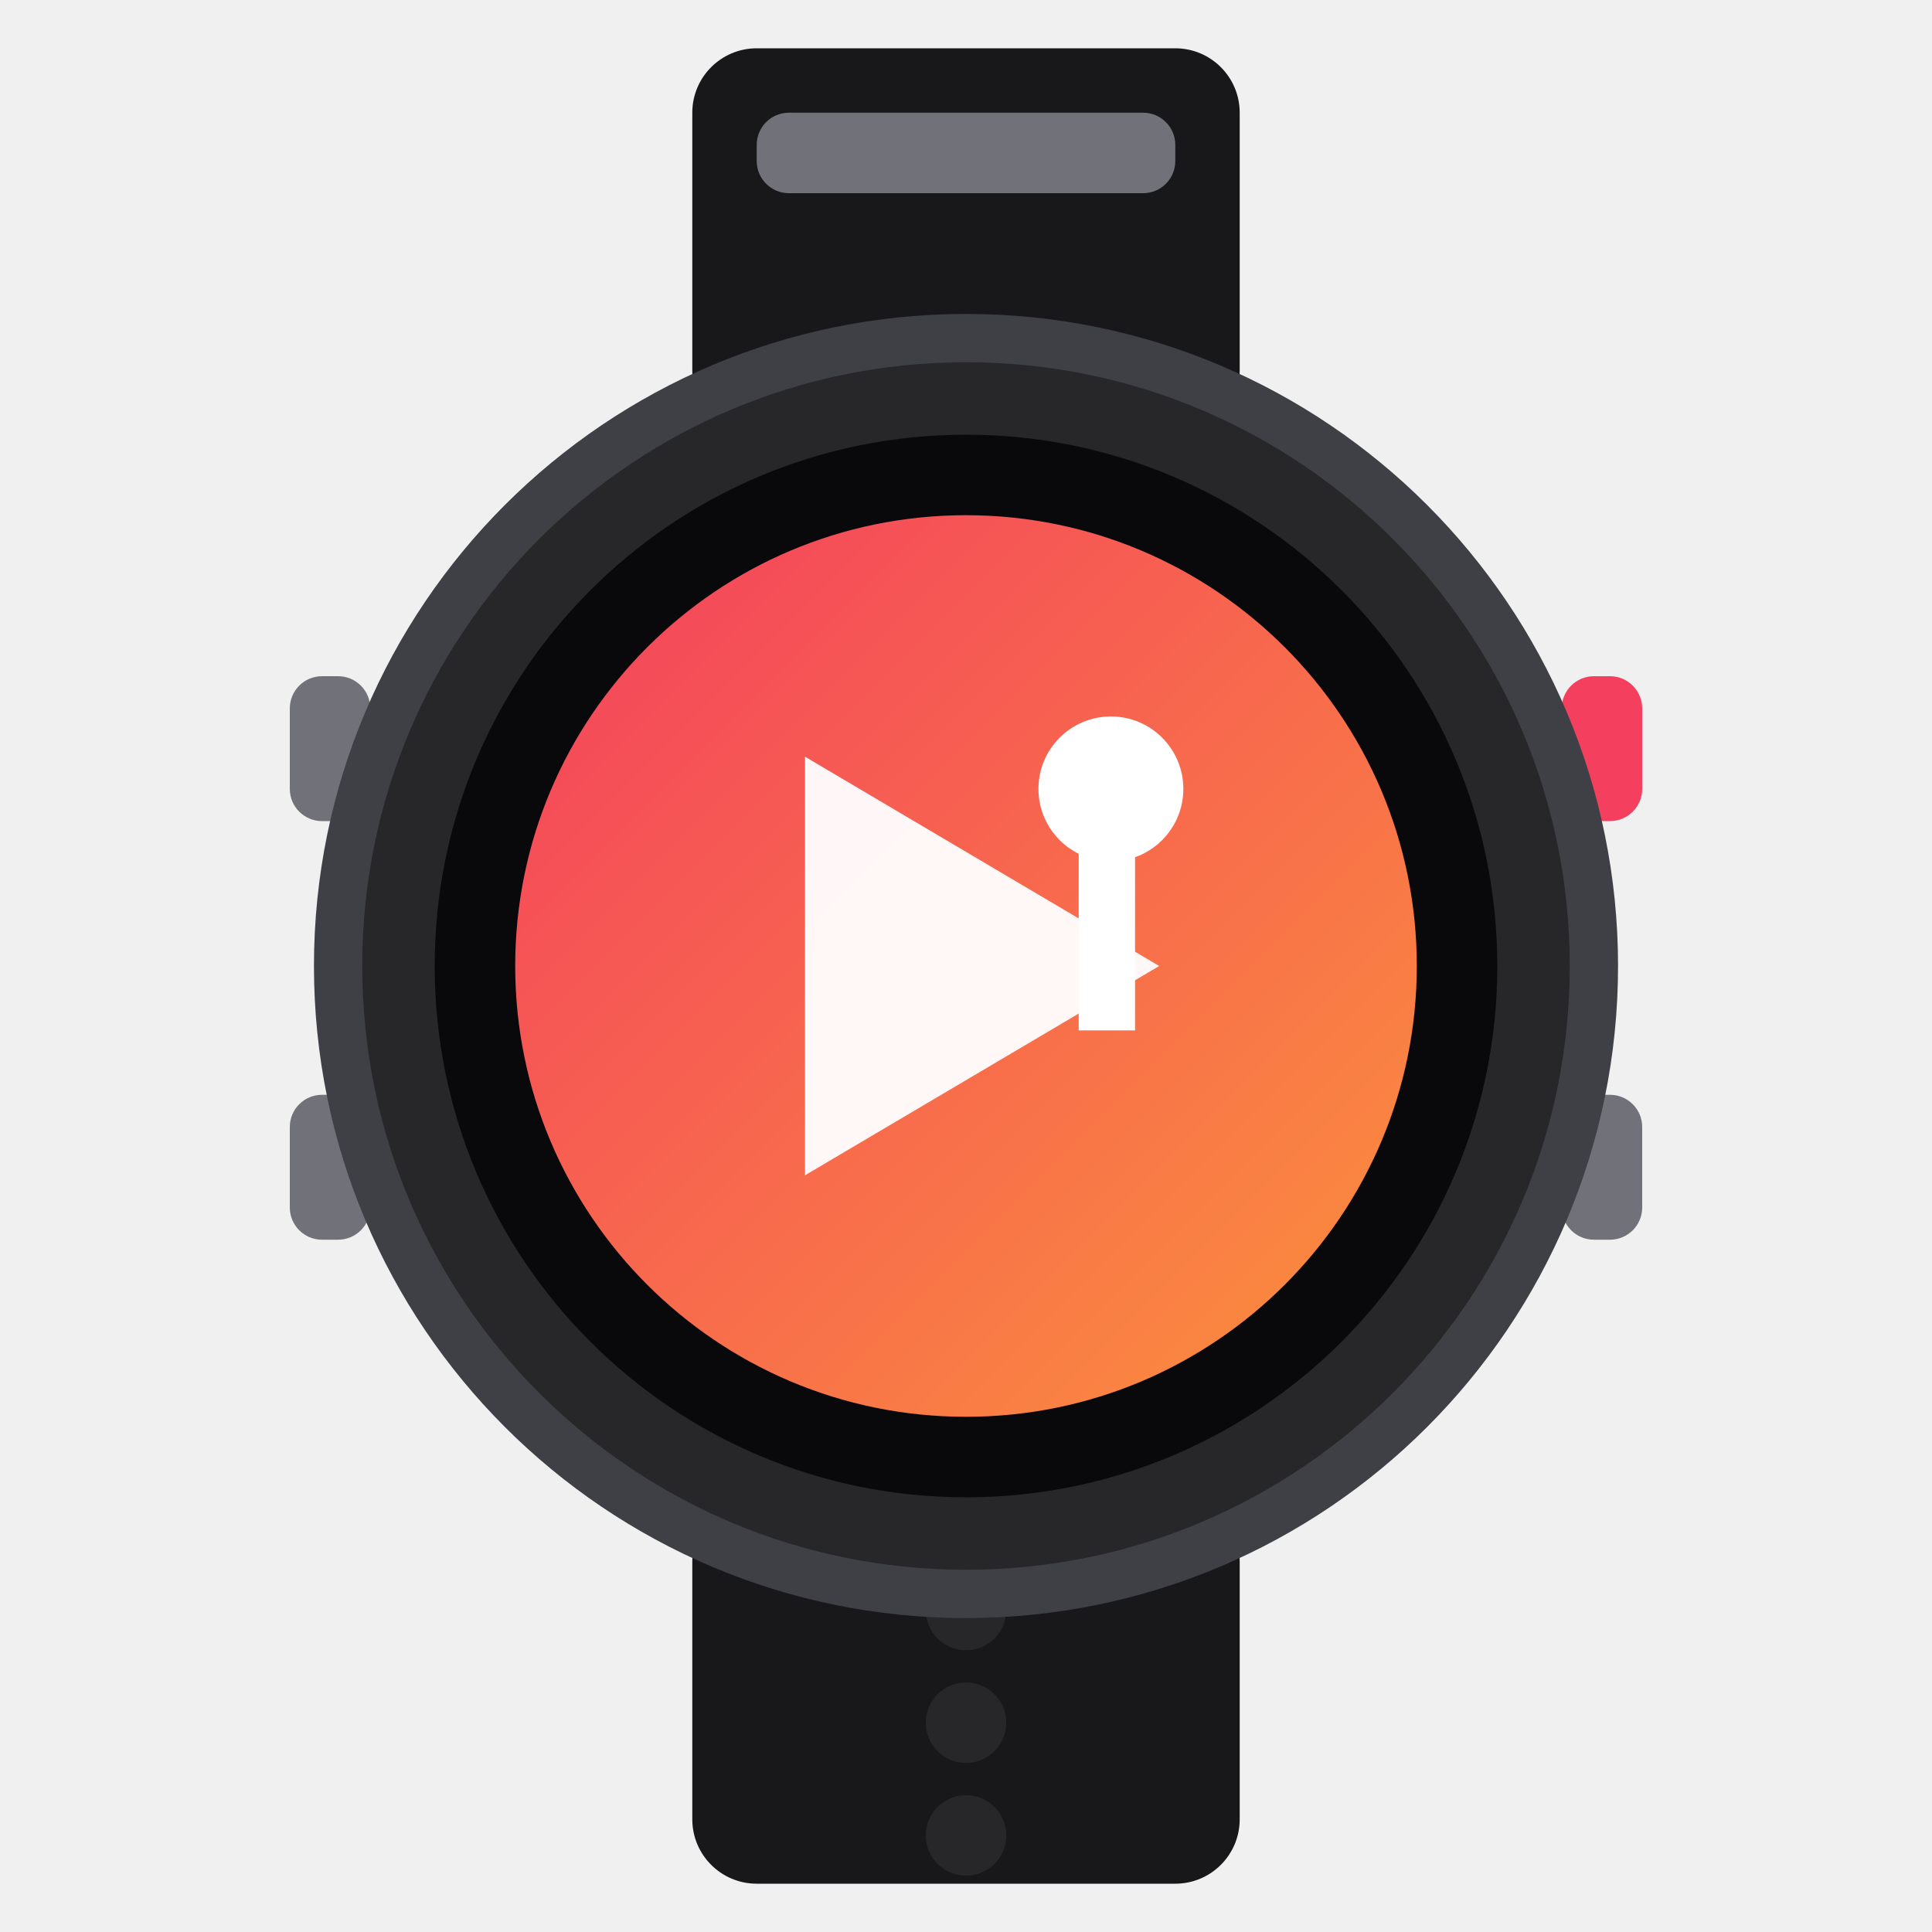
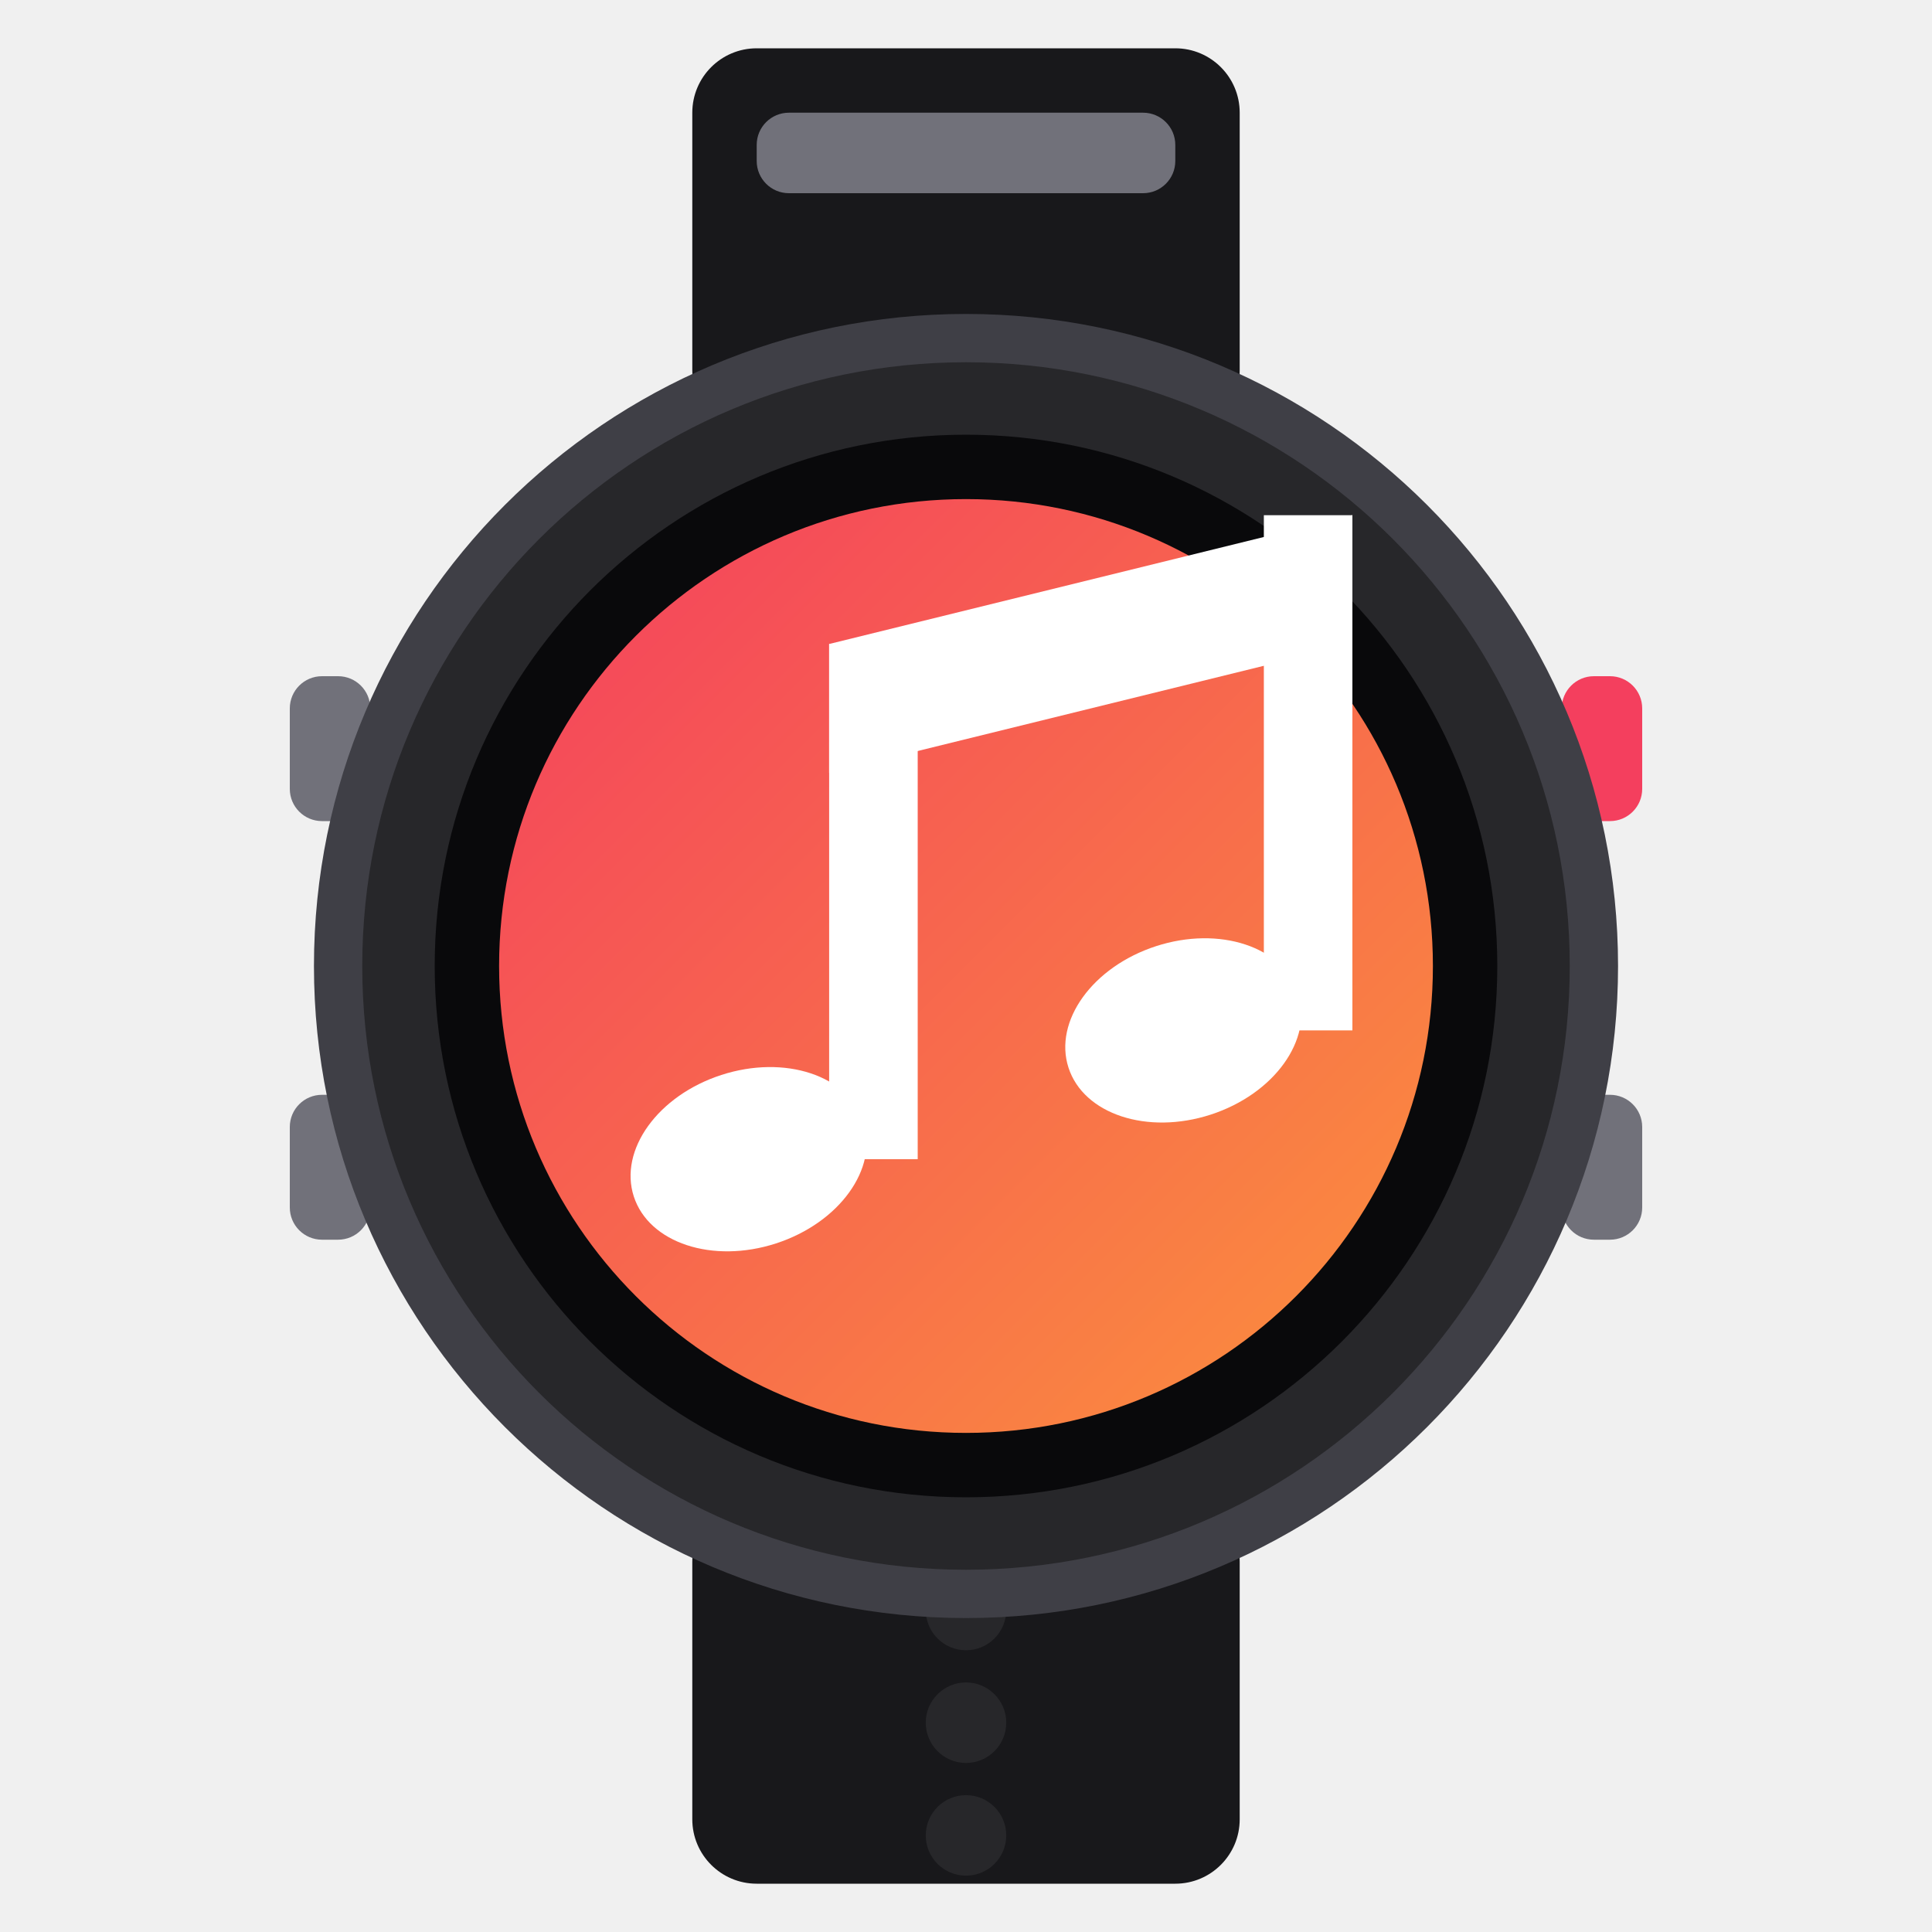
<svg xmlns="http://www.w3.org/2000/svg" viewBox="0 0 120 120">
  <defs>
    <linearGradient id="opt3_bg" x1="0%" y1="0%" x2="100%" y2="100%">
      <stop offset="0%" stop-color="#f43f5e" />
      <stop offset="100%" stop-color="#fb923c" />
    </linearGradient>
  </defs>
  <rect x="43" y="3" width="34" height="24" rx="4" fill="#18181b" />
  <rect x="47" y="7" width="26" height="5" rx="2" fill="#71717a" />
  <rect x="43" y="93" width="34" height="24" rx="4" fill="#18181b" />
  <circle cx="60" cy="100" r="2.5" fill="#27272a" />
  <circle cx="60" cy="107" r="2.5" fill="#27272a" />
  <circle cx="60" cy="114" r="2.5" fill="#27272a" />
  <rect x="18" y="42" width="5" height="9" rx="2" fill="#71717a" />
  <rect x="18" y="68" width="5" height="9" rx="2" fill="#71717a" />
  <rect x="97" y="42" width="5" height="9" rx="2" fill="#f43f5e" />
  <rect x="97" y="68" width="5" height="9" rx="2" fill="#71717a" />
  <circle cx="60" cy="60" r="39" fill="#27272a" stroke="#3f3f46" stroke-width="3" />
  <circle cx="60" cy="60" r="33" fill="#09090b" />
-   <circle cx="60" cy="60" r="28" fill="url(#opt3_bg)" />
-   <polygon points="50,47 50,73 72,60" fill="#ffffff" opacity="0.95" />
-   <circle cx="69" cy="49" r="4.5" fill="#ffffff" />
-   <rect x="67" y="49" width="3.5" height="15" fill="#ffffff" />
+   <circle cx="60" cy="60" r="29" fill="url(#opt3_bg)" />
+   <ellipse cx="46.5" cy="72" rx="7.5" ry="5.5" fill="#ffffff" transform="rotate(-18 46.5 72)" />
+   <ellipse cx="73.5" cy="64" rx="7.5" ry="5.5" fill="#ffffff" transform="rotate(-18 73.5 64)" />
+   <rect x="51.5" y="40" width="5.5" height="32" fill="#ffffff" />
+   <rect x="78.5" y="32" width="5.5" height="32" fill="#ffffff" />
+   <polygon points="51.5,40 84,32 84,40 51.5,48" fill="#ffffff" />
</svg>
